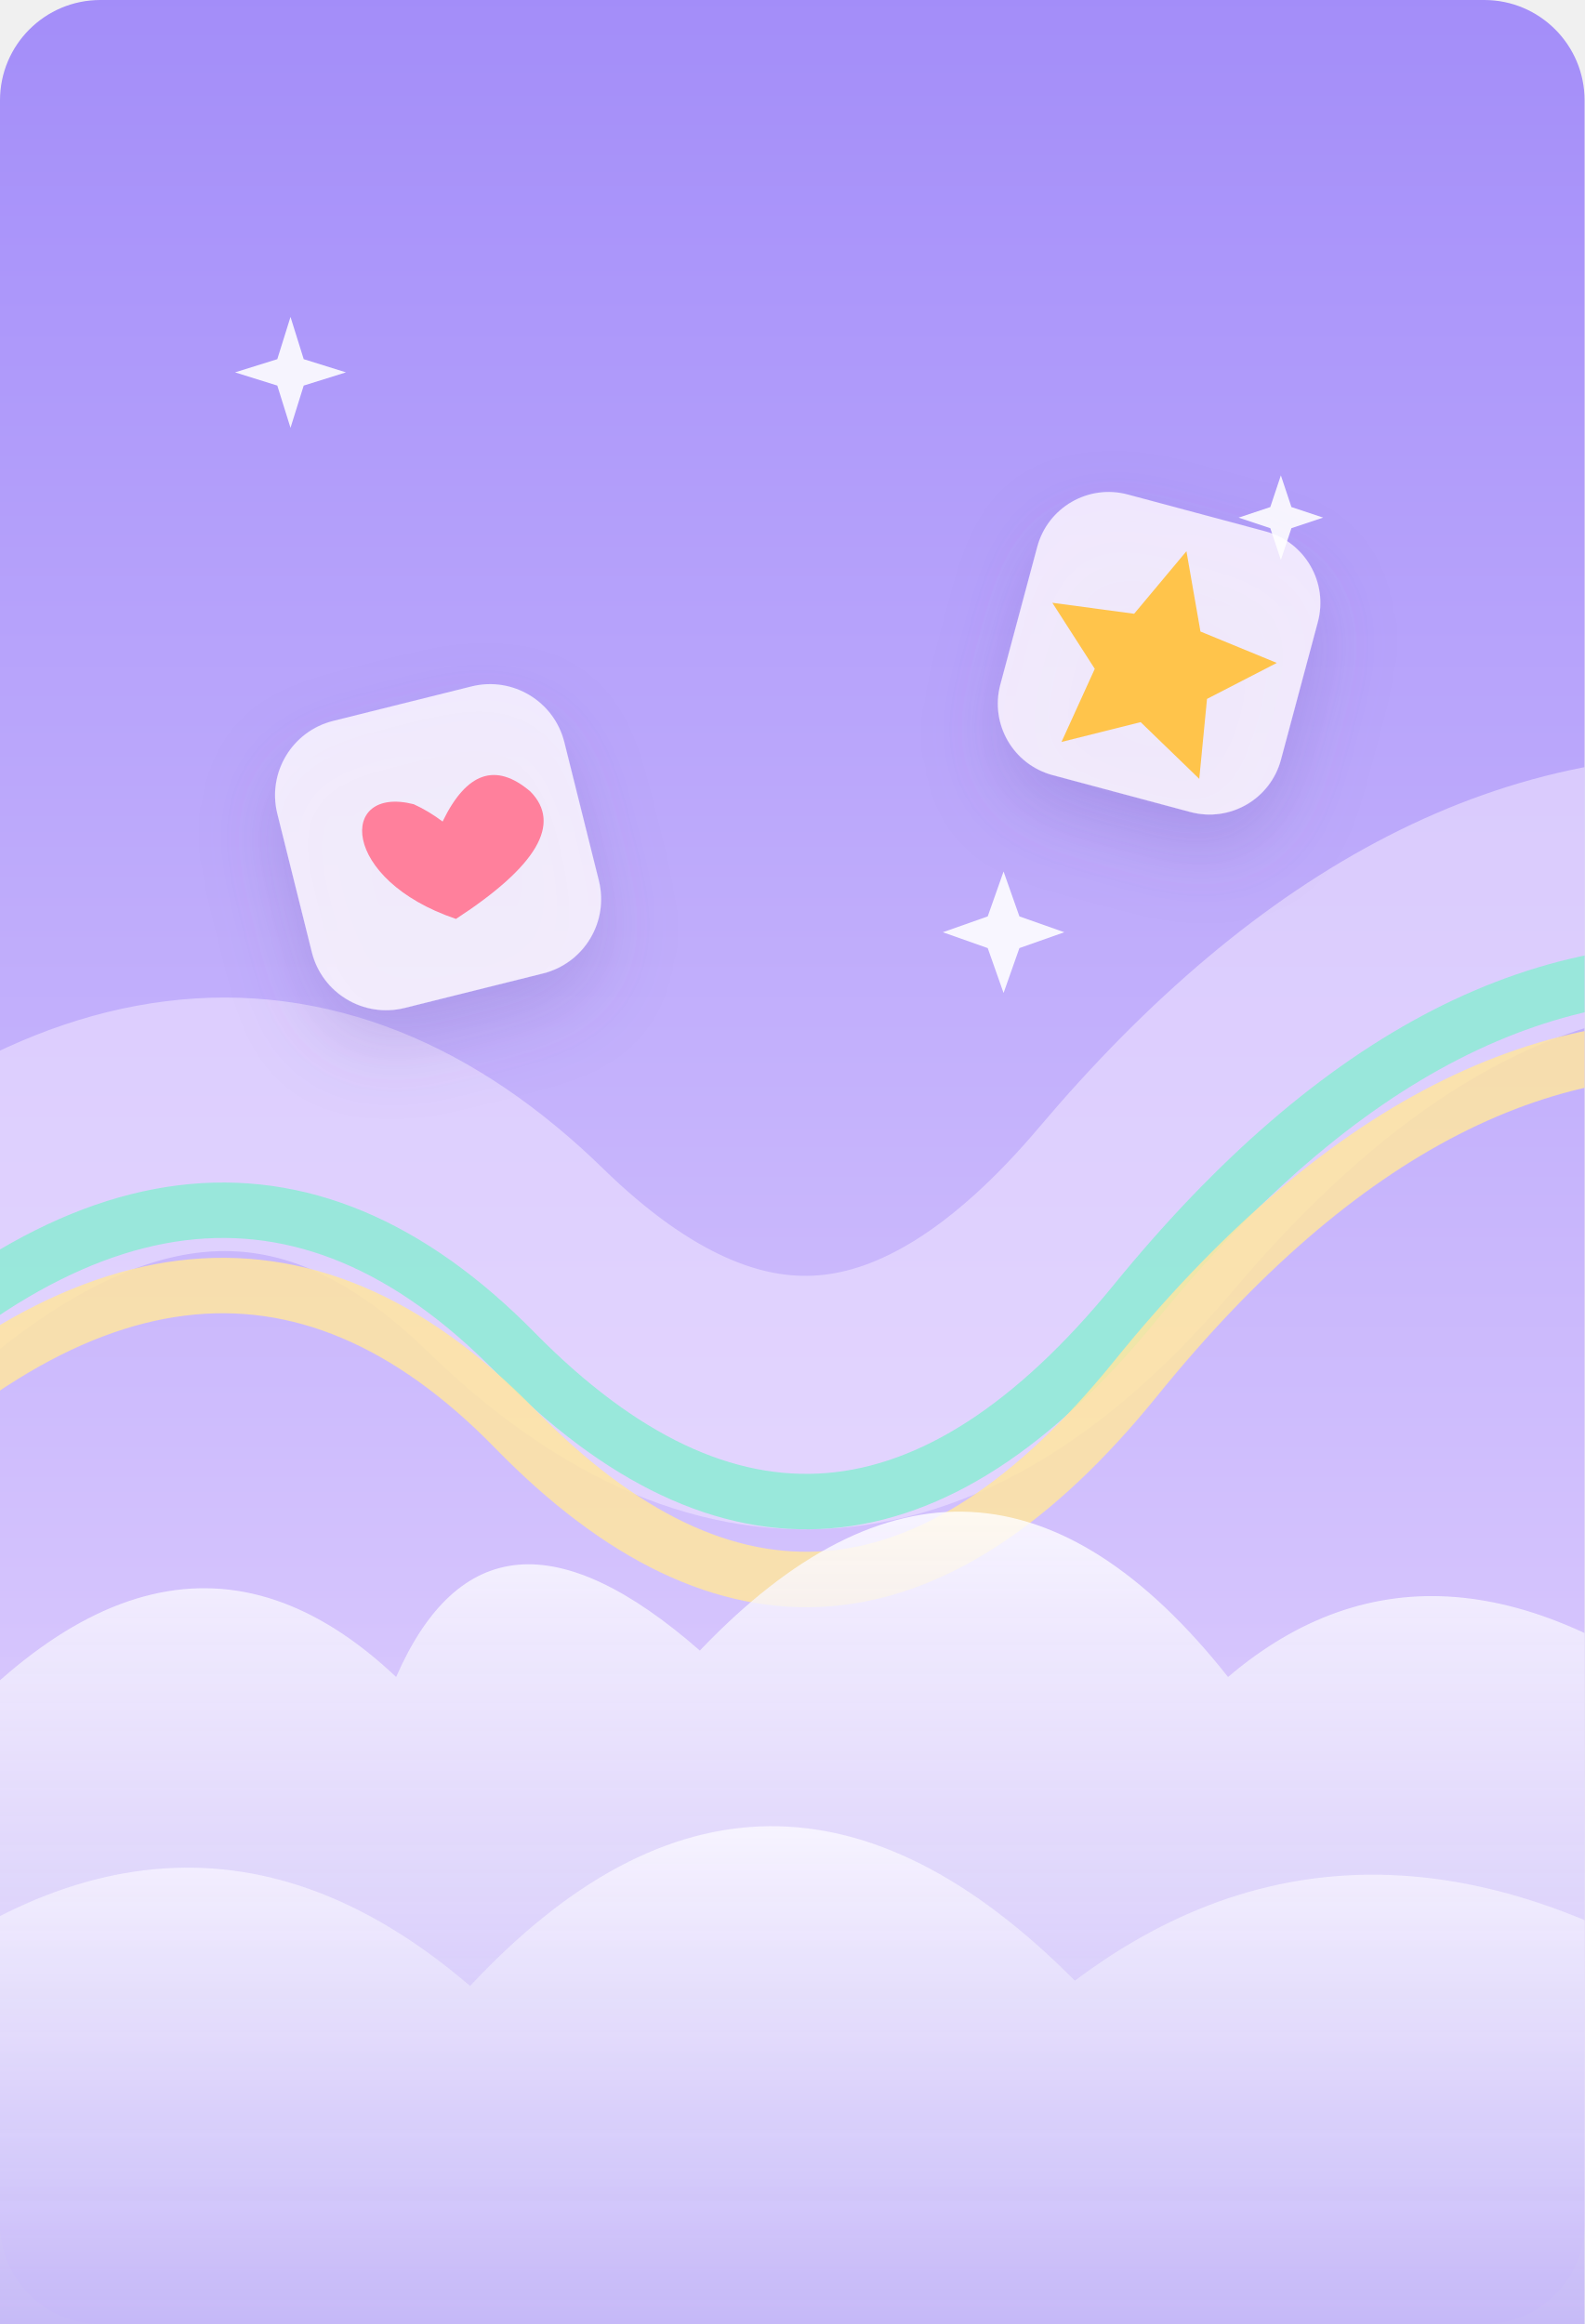
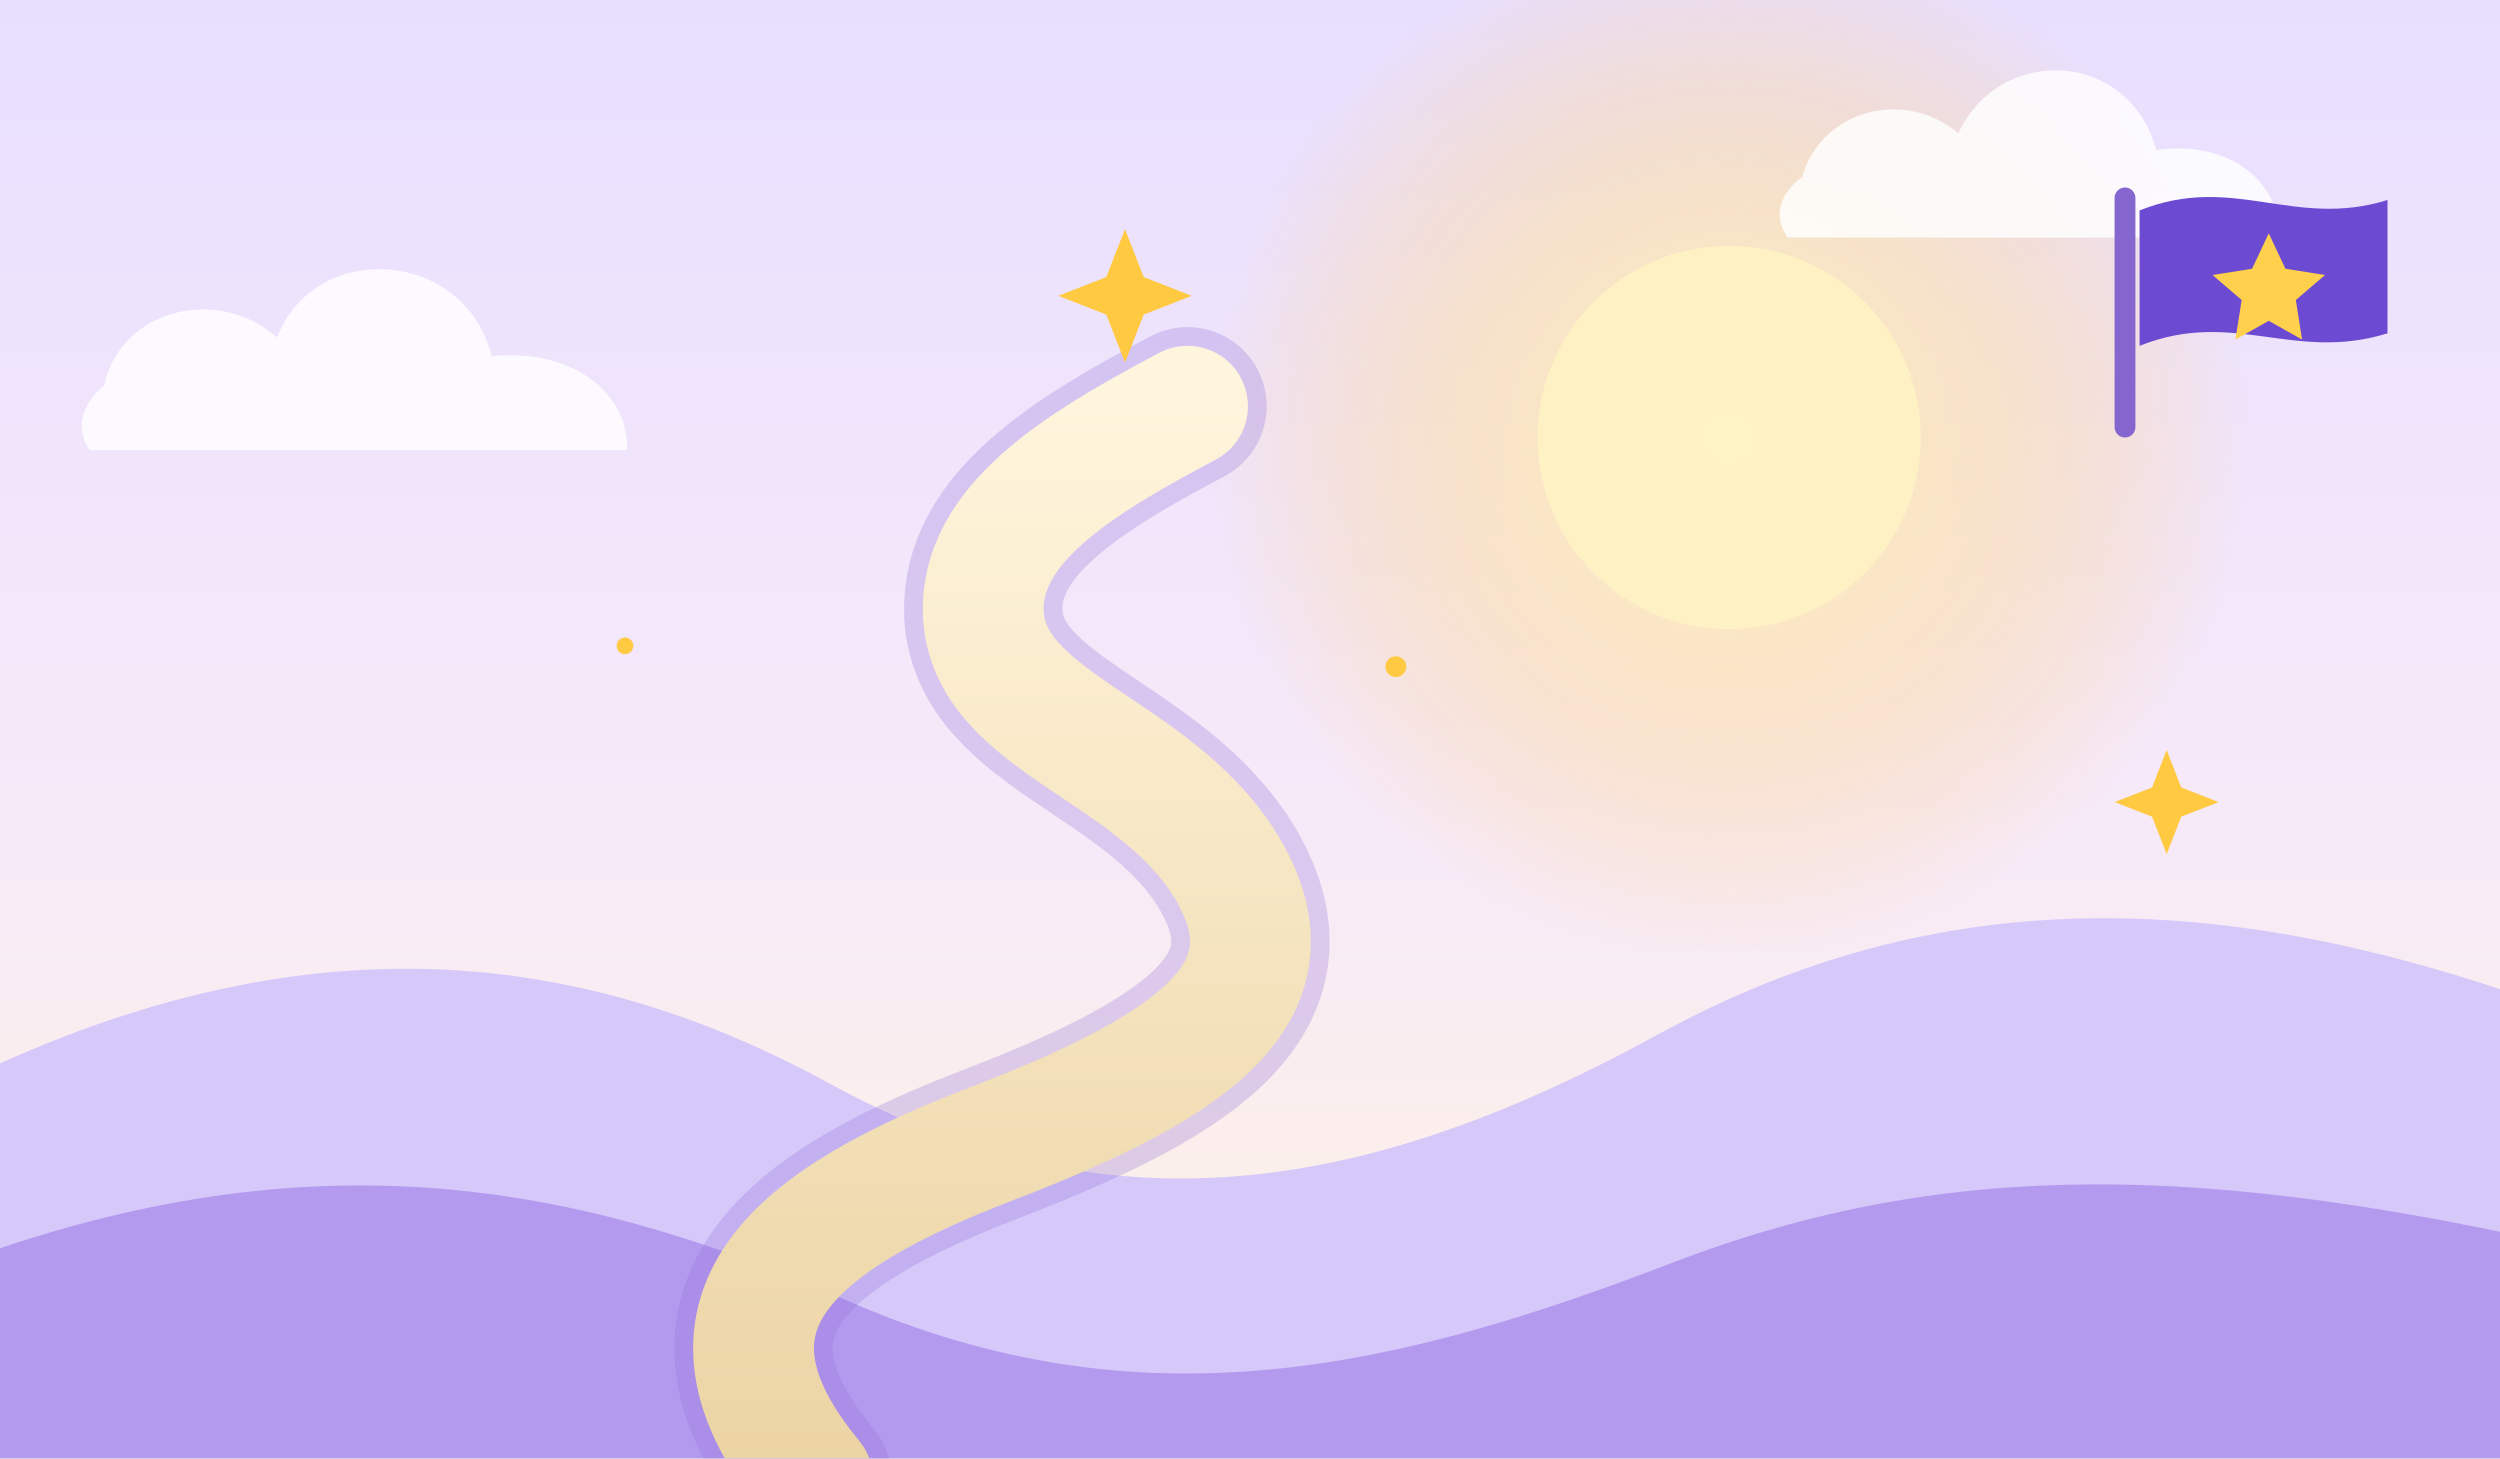
- <svg xmlns="http://www.w3.org/2000/svg" viewBox="0 0 600 880" preserveAspectRatio="xMidYMid slice">
+ <svg xmlns="http://www.w3.org/2000/svg" viewBox="0 0 1200 700" preserveAspectRatio="xMidYMid slice">
  <defs>
    <linearGradient id="sky" x2="0" y2="1">
-       <stop stop-color="#a38df9" />
-       <stop offset="1" stop-color="#eadbff" />
+       <stop stop-color="#E8DFFF" />
+       <stop offset=".58" stop-color="#F7EAF8" />
+       <stop offset="1" stop-color="#FFF3DF" />
    </linearGradient>
-     <linearGradient id="cloud1" x2="0" y2="1">
-       <stop stop-color="#ffffff" stop-opacity=".86" />
-       <stop offset="1" stop-color="#b8a8f5" stop-opacity=".74" />
+     <radialGradient id="sun">
+       <stop stop-color="#FFF7C9" />
+       <stop offset="1" stop-color="#FFC96C" stop-opacity="0" />
+     </radialGradient>
+     <linearGradient id="path" x2="0" y2="1">
+       <stop stop-color="#FFF5DC" />
+       <stop offset="1" stop-color="#EBD3A3" />
    </linearGradient>
-     <linearGradient id="cloud2" x2="0" y2="1">
-       <stop stop-color="#f9f7ff" stop-opacity=".92" />
-       <stop offset="1" stop-color="#b8a8f5" stop-opacity=".85" />
-     </linearGradient>
-     <filter id="softshadow" x="-60%" y="-60%" width="220%" height="240%">
-       <feDropShadow dx="0" dy="13" stdDeviation="14" flood-color="#6254ac" flood-opacity=".26" />
-     </filter>
  </defs>
-   <rect x="0" y="0" width="600" height="880" rx="38" fill="url(#sky)" />
-   <path d="M-70 510 Q75 360 195 477 T430 458 T670 335" stroke="#eee3ff" stroke-width="96" fill="none" opacity=".6" />
-   <path d="M-70 545 Q75 390 195 512 T430 493 T670 370" stroke="#91ead7" stroke-width="21" fill="none" opacity=".9" />
-   <path d="M-70 574 Q75 418 195 541 T430 522 T670 399" stroke="#ffe5a0" stroke-width="21" fill="none" opacity=".85" />
-   <g filter="url(#softshadow)">
-     <g transform="translate(98 280) rotate(-14)">
-       <rect width="112" height="112" rx="29" fill="#fefaff" opacity=".82" />
-       <path d="M56 84C17 59 25 24 51 38Q56 42 60 47Q80 23 95 44Q108 66 56 84" fill="#ff809c" />
-     </g>
-     <g transform="translate(400 180) rotate(15)">
-       <rect width="110" height="110" rx="28" fill="#fdf6ff" opacity=".83" />
-       <path d="m55 15 13 28 31 4-22 20 5 30-27-15-27 15 5-30-22-20 31-4z" fill="#ffc44c" />
-     </g>
+   <rect width="1200" height="700" fill="url(#sky)" />
+   <circle cx="830" cy="210" r="250" fill="url(#sun)" />
+   <circle cx="830" cy="210" r="92" fill="#FFF3C3" opacity=".85" />
+   <g fill="#fff" opacity=".82">
+     <path d="M50 185c8-37 55-48 83-23 18-47 90-43 103 9 39-4 66 18 65 45H43c-7-10-4-22 7-31Z" />
+     <path d="M865 85c9-32 49-43 75-21 20-43 82-40 95 8 36-5 60 16 59 42H858c-7-10-4-21 7-29Z" />
  </g>
-   <g fill="#fff" opacity=".89">
-     <path d="m110 120 5 16 16 5-16 5-5 16-5-16-16-5 16-5z" />
-     <path d="m485 180 4 12 12 4-12 4-4 12-4-12-12-4 12-4z" />
-     <path d="m380 330 6 17 17 6-17 6-6 17-6-17-17-6 17-6z" />
+   <path d="M-40 530c170-90 310-80 438-10 140 77 267 48 397-23 142-78 285-70 450-6v209H-40Z" fill="#D6C9FA" />
+   <path d="M-30 610c176-68 306-43 436 14 143 63 267 32 397-18 133-51 259-47 437-6v100H-30Z" fill="#B49AEF" />
+   <path d="M390 710c-66-80-8-125 86-161 99-38 149-74 112-134-35-56-113-68-116-120-2-43 45-72 98-100" fill="none" stroke="#8E70D6" stroke-width="76" stroke-linecap="round" opacity=".28" />
+   <path d="M390 710c-66-80-8-125 86-161 99-38 149-74 112-134-35-56-113-68-116-120-2-43 45-72 98-100" fill="none" stroke="url(#path)" stroke-width="58" stroke-linecap="round" />
+   <g fill="#FFC942">
+     <path d="m540 110 9 23 23 9-23 9-9 23-9-23-23-9 23-9z" />
+     <path d="m1040 360 7 18 18 7-18 7-7 18-7-18-18-7 18-7z" />
+     <circle cx="670" cy="320" r="5" />
+     <circle cx="300" cy="310" r="4" />
  </g>
-   <g opacity=".95">
-     <path d="M-40 680 Q60 550 150 635 Q185 555 265 625 Q370 515 465 635 Q545 567 650 650L650 900H-40Z" fill="url(#cloud1)" />
-     <path d="M-60 768 Q65 655 178 752 Q290 632 407 750 Q520 665 660 760L660 920H-60Z" fill="url(#cloud2)" />
+   <g transform="translate(1000 95)">
+     <path d="M20 0v110" stroke="#8565CE" stroke-width="10" stroke-linecap="round" />
+     <path d="M27 6c45-18 74 9 119-5v64C101 79 72 53 27 71Z" fill="#6C4BD2" />
+     <path d="m89 17 8 17 19 3-14 12 3 19-16-9-16 9 3-19-14-12 19-3z" fill="#FFD04B" />
  </g>
</svg>
